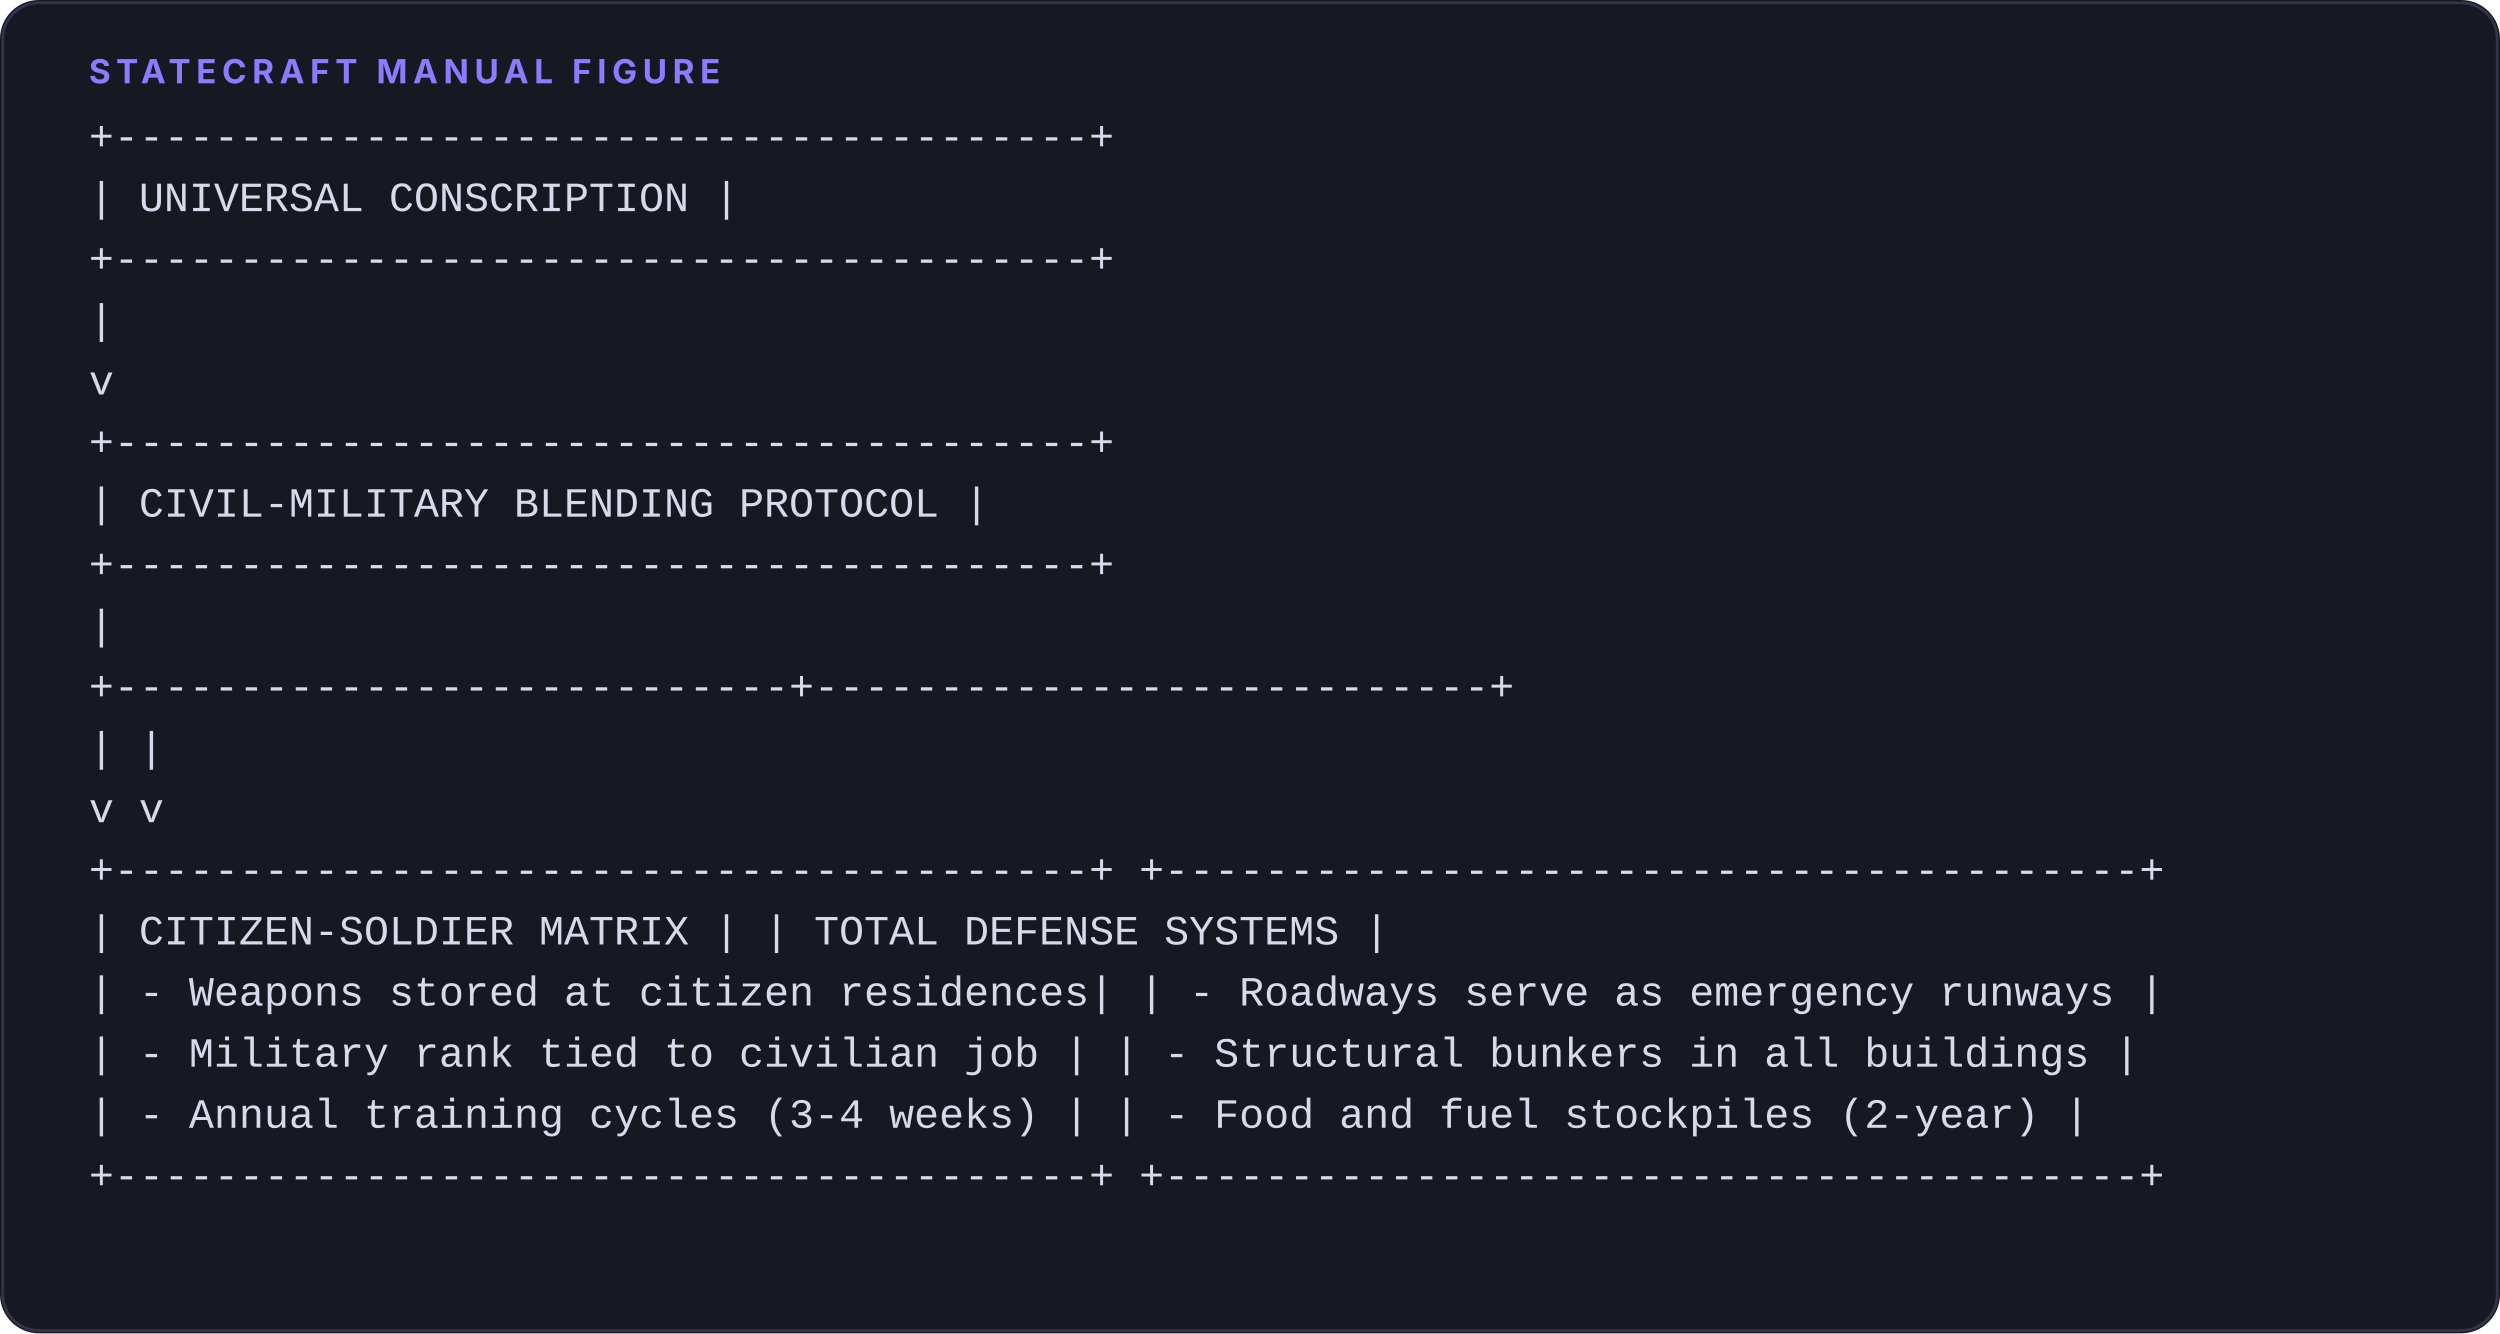
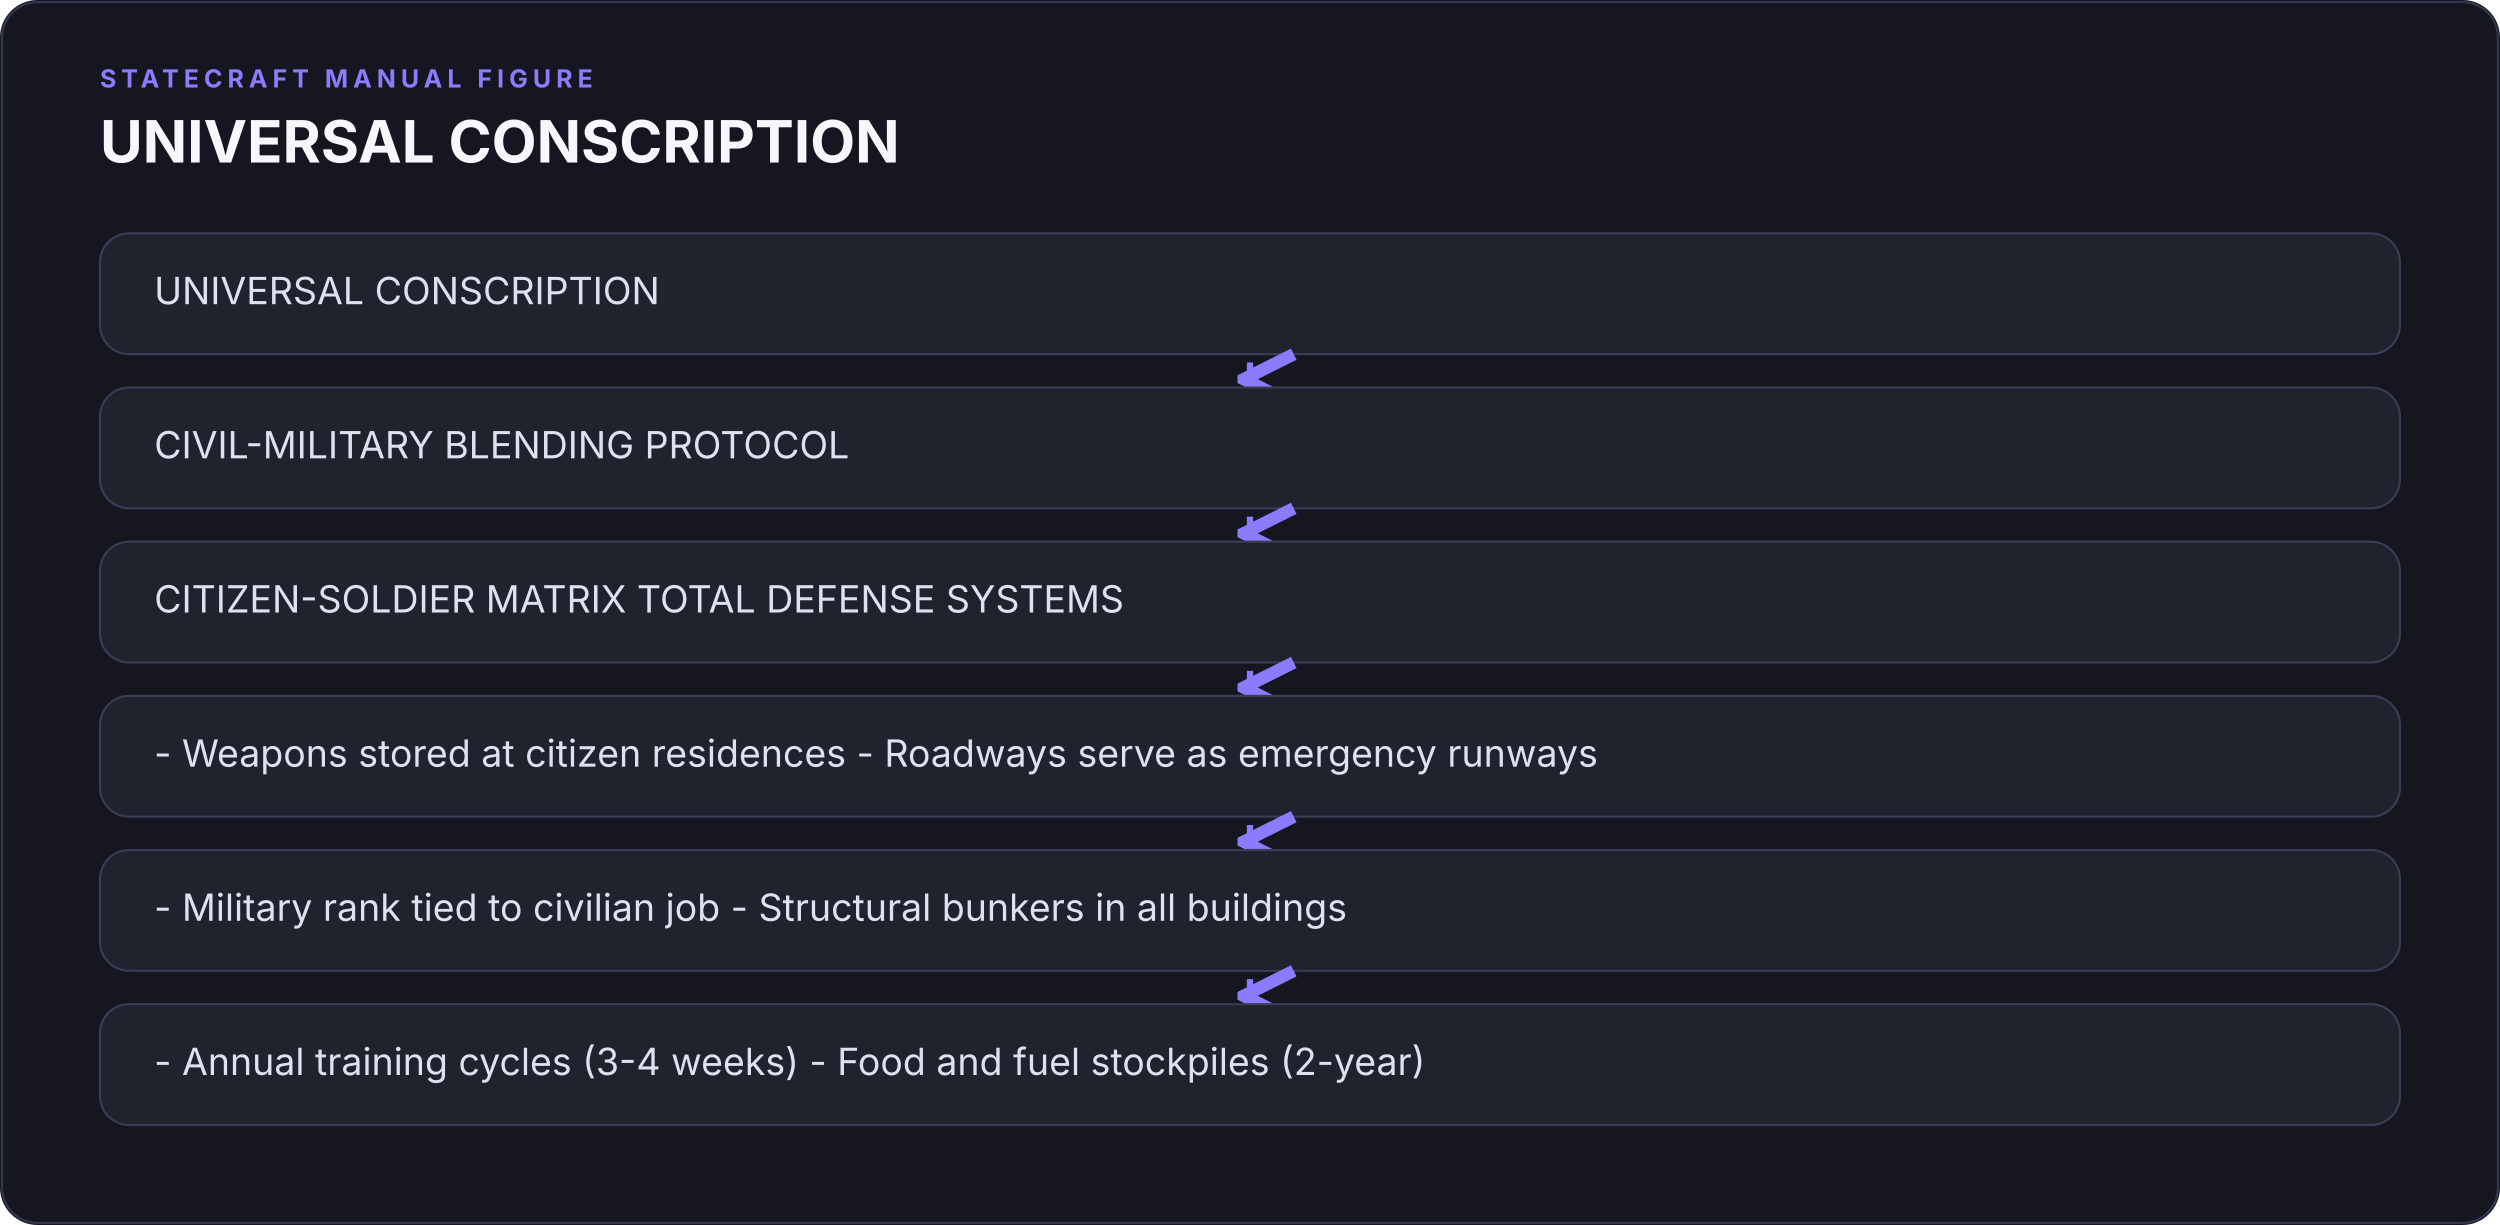
- <svg xmlns="http://www.w3.org/2000/svg" width="900" height="480" viewBox="0 0 900 480" role="img" aria-labelledby="title desc">
-   <rect width="900" height="480" rx="14" fill="#171821" />
-   <rect x="1" y="1" width="898" height="478" rx="13" fill="none" stroke="#32354a" />
-   <text x="32" y="30" class="label">STATECRAFT MANUAL FIGURE</text>
-   <text x="32" y="54" class="line">                     +---------------------------------------+</text>
-   <text x="32" y="76" class="line">                     |          UNIVERSAL CONSCRIPTION       |</text>
-   <text x="32" y="98" class="line">                     +---------------------------------------+</text>
-   <text x="32" y="120" class="line">                                         |</text>
-   <text x="32" y="142" class="line">                                         v</text>
-   <text x="32" y="164" class="line">                     +---------------------------------------+</text>
-   <text x="32" y="186" class="line">                     |    CIVIL-MILITARY BLENDING PROTOCOL   |</text>
-   <text x="32" y="208" class="line">                     +---------------------------------------+</text>
-   <text x="32" y="230" class="line">                                         |</text>
-   <text x="32" y="252" class="line">             +---------------------------+---------------------------+</text>
-   <text x="32" y="274" class="line">             |                                                       |</text>
-   <text x="32" y="296" class="line">             v                                                       v</text>
-   <text x="32" y="318" class="line">+---------------------------------------+               +---------------------------------------+</text>
-   <text x="32" y="340" class="line">|        CITIZEN-SOLDIER MATRIX         |               |          TOTAL DEFENSE SYSTEMS        |</text>
-   <text x="32" y="362" class="line">| - Weapons stored at citizen residences|               | - Roadways serve as emergency runways |</text>
-   <text x="32" y="384" class="line">| - Military rank tied to civilian job  |               | - Structural bunkers in all buildings |</text>
-   <text x="32" y="406" class="line">| - Annual training cycles (3-4 weeks)  |               | - Food and fuel stockpiles (2-year)   |</text>
-   <text x="32" y="428" class="line">+---------------------------------------+               +---------------------------------------+</text>
-   <style>.label{font:700 12px ui-sans-serif,system-ui,-apple-system,BlinkMacSystemFont,'Segoe UI',sans-serif;letter-spacing:2px;fill:#8b7cff}.line{font:15px ui-monospace,SFMono-Regular,Menlo,Consolas,'Liberation Mono',monospace;fill:#d8d9ea}</style>
+ <svg xmlns="http://www.w3.org/2000/svg" width="1200" height="588" viewBox="0 0 1200 588" role="img" aria-labelledby="title desc">
+   <rect width="1200" height="588" rx="18" fill="#151620" />
+   <rect x="1" y="1" width="1198" height="586" rx="17" fill="none" stroke="#34384f" />
+   <text x="48" y="42" class="eyebrow">STATECRAFT MANUAL FIGURE</text>
+   <text x="48" y="78" class="heading">UNIVERSAL CONSCRIPTION</text>
+   <rect x="48" y="112" width="1104" height="58" rx="14" class="card" />
+   <text x="74" y="146" class="body">UNIVERSAL CONSCRIPTION</text>
+   <path d="M600 174 v8" class="arrow" />
+   <rect x="48" y="186" width="1104" height="58" rx="14" class="card" />
+   <text x="74" y="220" class="body">CIVIL-MILITARY BLENDING PROTOCOL</text>
+   <path d="M600 248 v8" class="arrow" />
+   <rect x="48" y="260" width="1104" height="58" rx="14" class="card" />
+   <text x="74" y="294" class="body">CITIZEN-SOLDIER MATRIX TOTAL DEFENSE SYSTEMS</text>
+   <path d="M600 322 v8" class="arrow" />
+   <rect x="48" y="334" width="1104" height="58" rx="14" class="card" />
+   <text x="74" y="368" class="body">- Weapons stored at citizen residences - Roadways serve as emergency runways</text>
+   <path d="M600 396 v8" class="arrow" />
+   <rect x="48" y="408" width="1104" height="58" rx="14" class="card" />
+   <text x="74" y="442" class="body">- Military rank tied to civilian job - Structural bunkers in all buildings</text>
+   <path d="M600 470 v8" class="arrow" />
+   <rect x="48" y="482" width="1104" height="58" rx="14" class="card" />
+   <text x="74" y="516" class="body">- Annual training cycles (3-4 weeks) - Food and fuel stockpiles (2-year)</text>
+   <style>
+     .eyebrow{font:700 12px ui-sans-serif,system-ui,-apple-system,BlinkMacSystemFont,'Segoe UI',sans-serif;letter-spacing:2.4px;fill:#8b7cff}.heading{font:700 28px ui-sans-serif,system-ui,-apple-system,BlinkMacSystemFont,'Segoe UI',sans-serif;fill:#f6f6fb}.card{fill:#20222e;stroke:#3a3e55}.body{font:18px ui-sans-serif,system-ui,-apple-system,BlinkMacSystemFont,'Segoe UI',sans-serif;fill:#dfe1f1}.arrow{stroke:#8b7cff;stroke-width:3;marker-end:url(#arrow)}
+   </style>
+   <defs>
+     <marker id="arrow" markerWidth="10" markerHeight="10" refX="5" refY="8" orient="auto">
+       <path d="M1,1 L5,9 L9,1" fill="none" stroke="#8b7cff" stroke-width="2" />
+     </marker>
+   </defs>
</svg>
